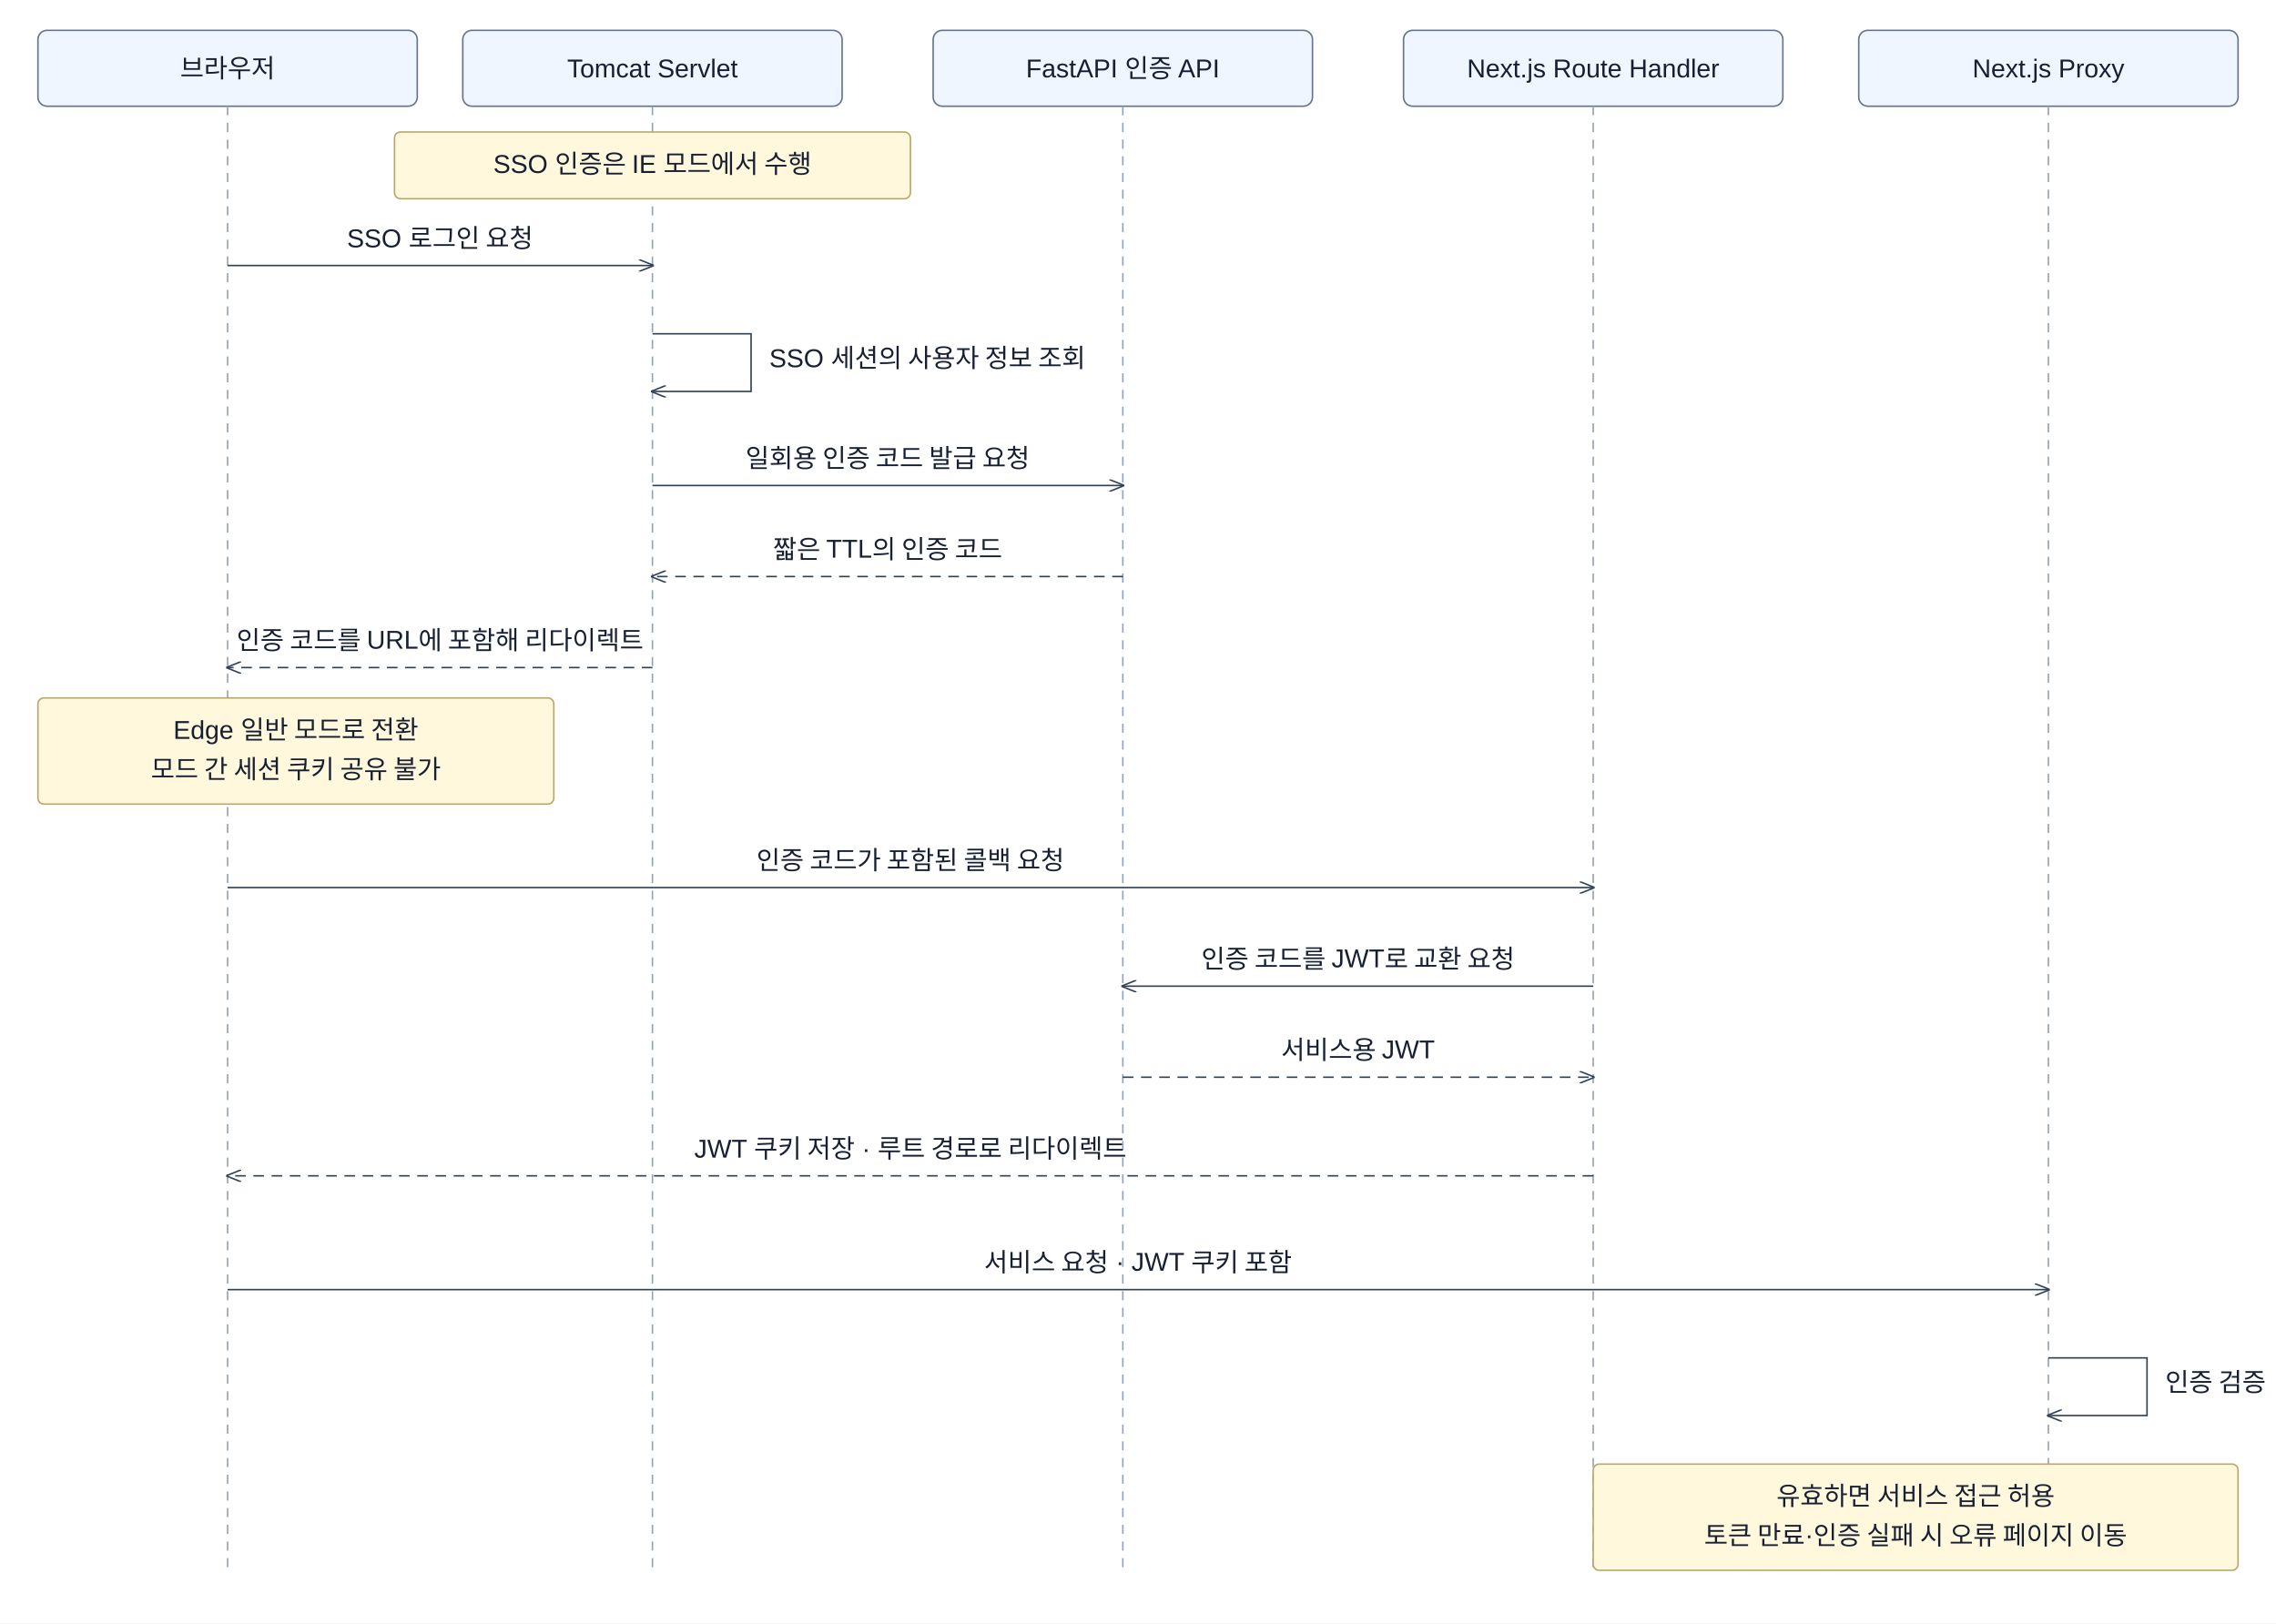
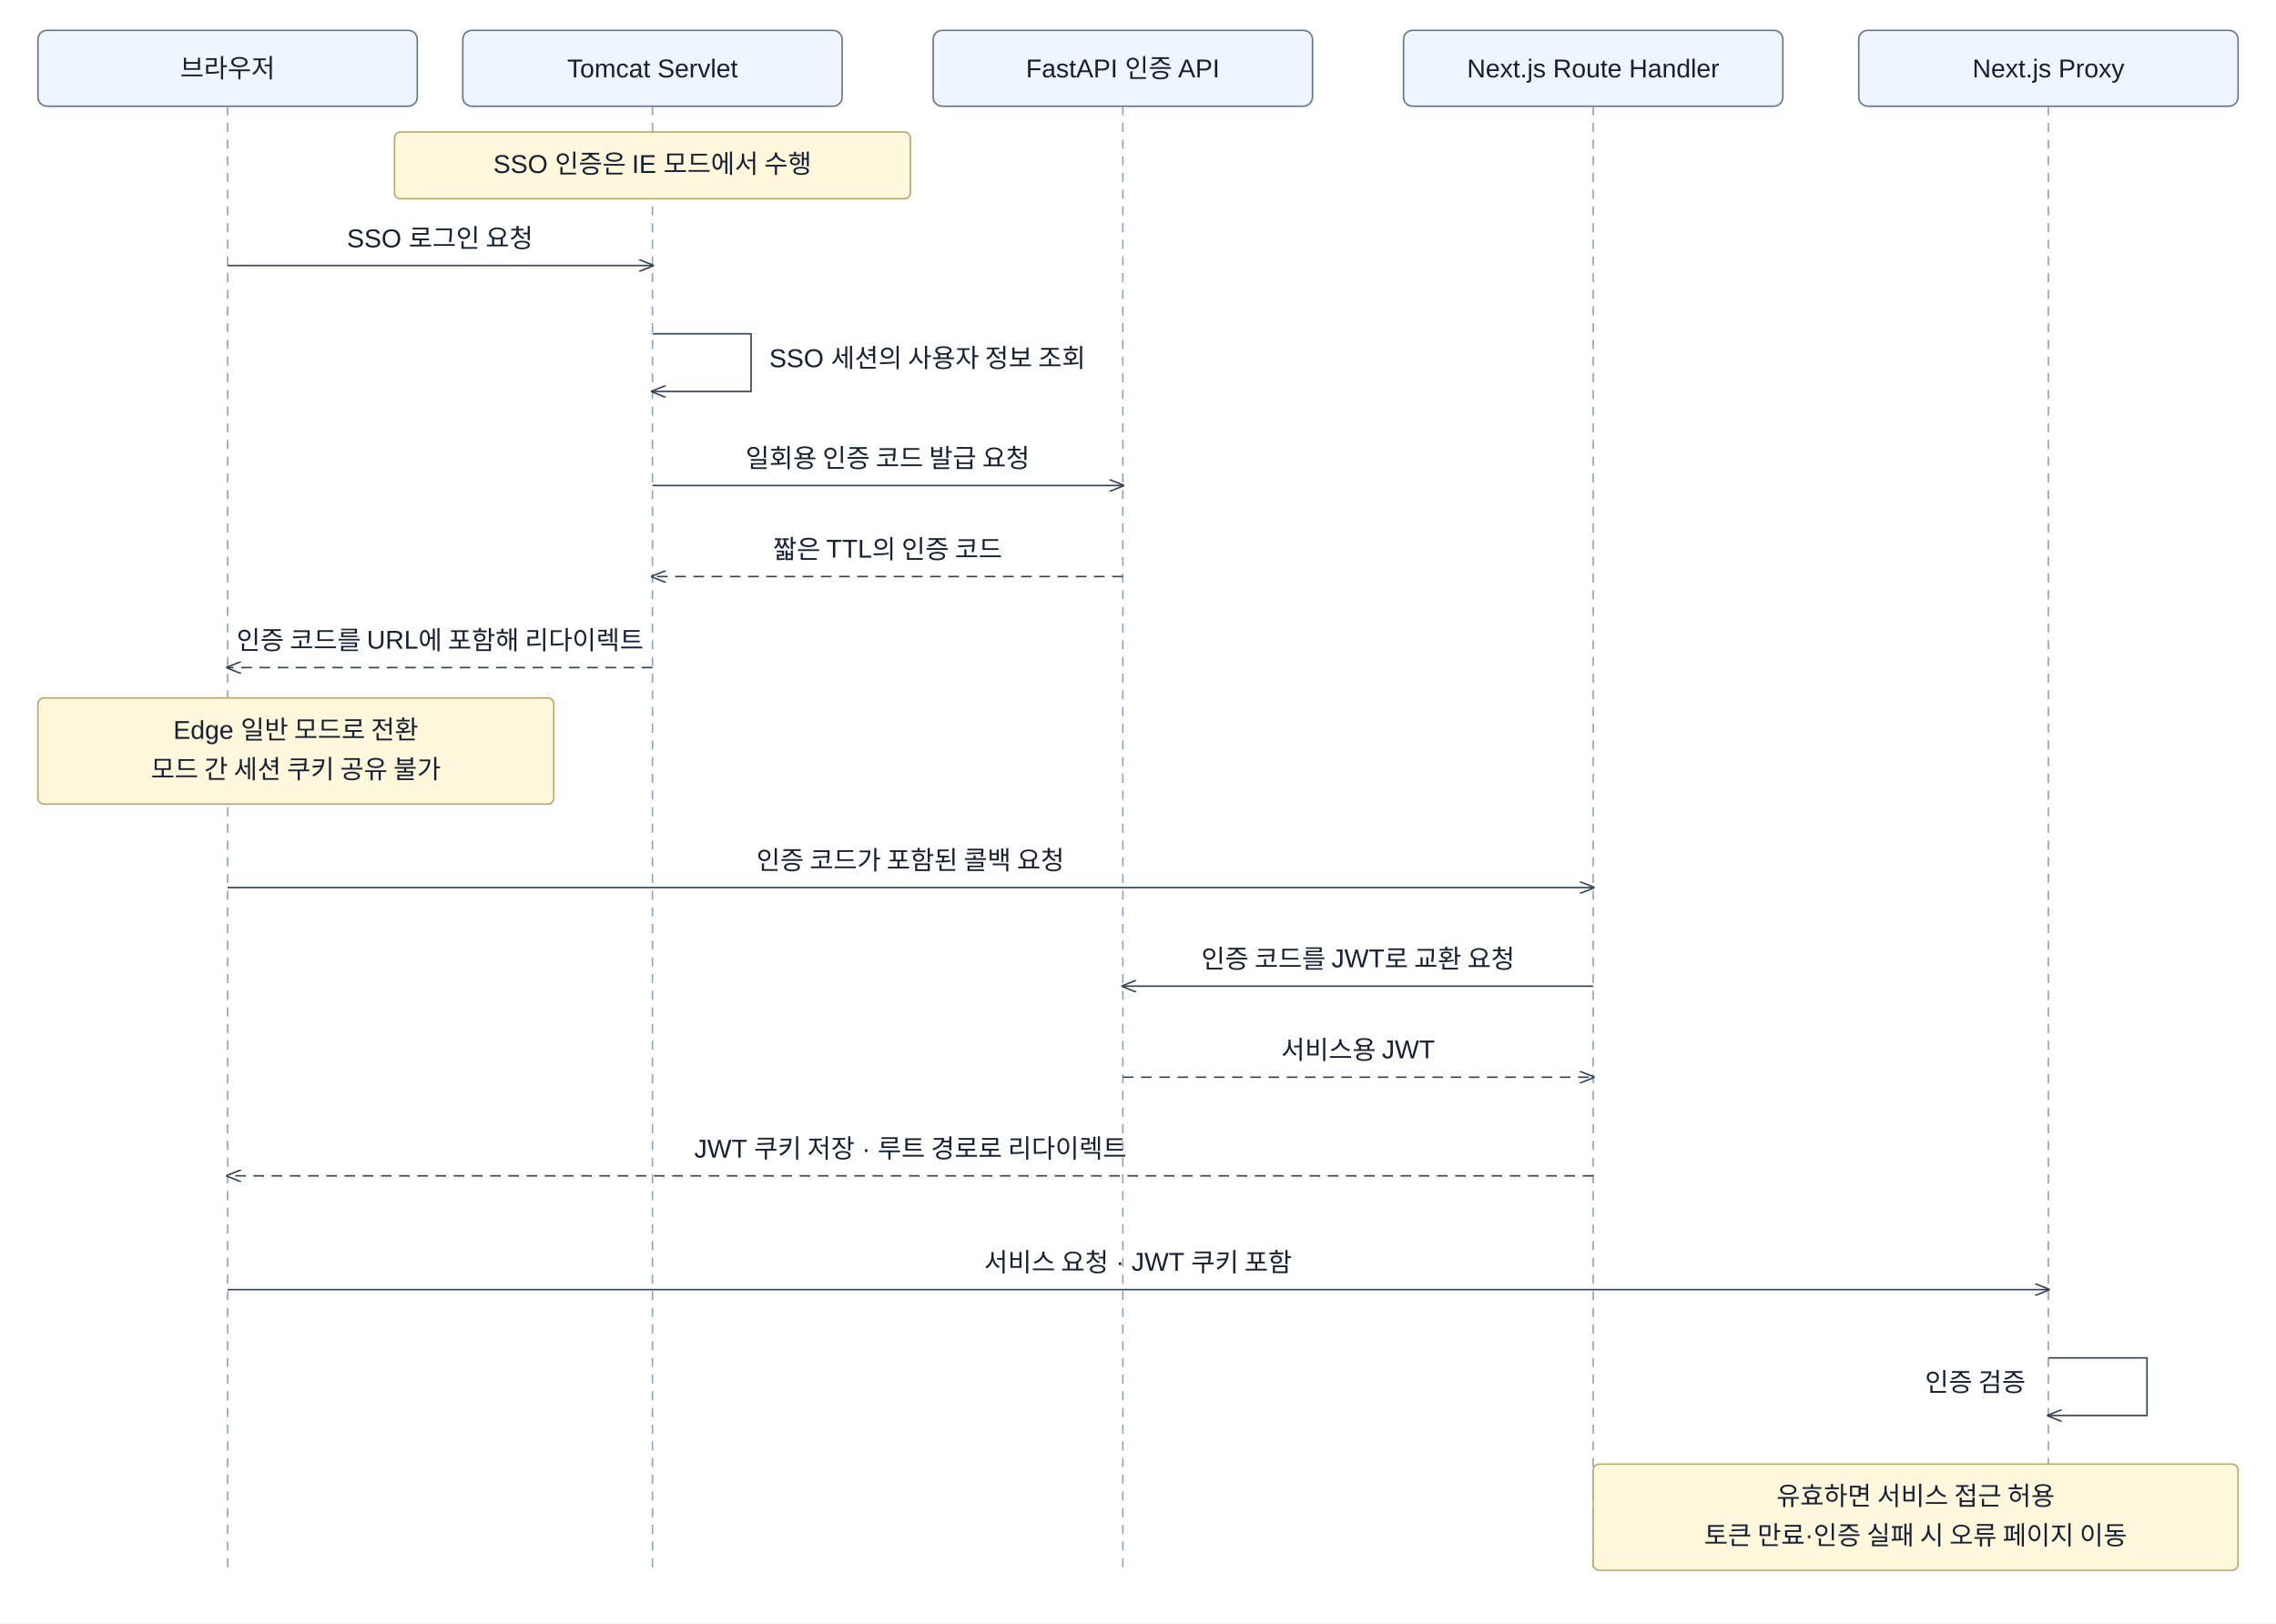
<svg xmlns="http://www.w3.org/2000/svg" viewBox="0 0 1500 1070" role="img" aria-labelledby="title desc">
  <defs>
    <marker id="arrow" markerWidth="10" markerHeight="8" refX="9" refY="4" orient="auto">
      <path d="M0 0 L10 4 L0 8" fill="none" stroke="#334155" />
    </marker>
  </defs>
  <rect width="1500" height="1070" fill="white" />
  <g font-family="Arial, sans-serif" font-size="17" fill="#172033">
    <rect x="25" y="20" width="250" height="50" rx="6" fill="#eff6ff" stroke="#64748b" />
    <text x="150" y="51" text-anchor="middle">브라우저</text>
    <path d="M150 70 V1035" stroke="#94a3b8" stroke-dasharray="6 5" />
    <rect x="305" y="20" width="250" height="50" rx="6" fill="#eff6ff" stroke="#64748b" />
    <text x="430" y="51" text-anchor="middle">Tomcat Servlet</text>
    <path d="M430 70 V1035" stroke="#94a3b8" stroke-dasharray="6 5" />
    <rect x="615" y="20" width="250" height="50" rx="6" fill="#eff6ff" stroke="#64748b" />
    <text x="740" y="51" text-anchor="middle">FastAPI 인증 API</text>
    <path d="M740 70 V1035" stroke="#94a3b8" stroke-dasharray="6 5" />
    <rect x="925" y="20" width="250" height="50" rx="6" fill="#eff6ff" stroke="#64748b" />
    <text x="1050" y="51" text-anchor="middle">Next.js Route Handler</text>
    <path d="M1050 70 V1035" stroke="#94a3b8" stroke-dasharray="6 5" />
    <rect x="1225" y="20" width="250" height="50" rx="6" fill="#eff6ff" stroke="#64748b" />
    <text x="1350" y="51" text-anchor="middle">Next.js Proxy</text>
    <path d="M1350 70 V1035" stroke="#94a3b8" stroke-dasharray="6 5" />
    <rect x="260" y="87" width="340" height="44" rx="4" fill="#fff8dc" stroke="#b8a76b" />
    <text x="430" y="114" text-anchor="middle">SSO 인증은 IE 모드에서 수행</text>
    <path d="M150 175 H430" stroke="#334155" marker-end="url(#arrow)" />
    <text x="290.0" y="163" text-anchor="middle">SSO 로그인 요청</text>
    <path d="M430 220 h65 v38 h-65" fill="none" stroke="#334155" marker-end="url(#arrow)" />
    <text x="507" y="242">SSO 세션의 사용자 정보 조회</text>
    <path d="M430 320 H740" stroke="#334155" marker-end="url(#arrow)" />
    <text x="585.0" y="308" text-anchor="middle">일회용 인증 코드 발급 요청</text>
    <path d="M740 380 H430" stroke="#334155" stroke-dasharray="7 5" marker-end="url(#arrow)" />
    <text x="585.0" y="368" text-anchor="middle">짧은 TTL의 인증 코드</text>
    <path d="M430 440 H150" stroke="#334155" stroke-dasharray="7 5" marker-end="url(#arrow)" />
    <text x="290.0" y="428" text-anchor="middle">인증 코드를 URL에 포함해 리다이렉트</text>
    <rect x="25" y="460" width="340" height="70" rx="4" fill="#fff8dc" stroke="#b8a76b" />
    <text x="195.0" y="487" text-anchor="middle">Edge 일반 모드로 전환</text>
    <text x="195.0" y="513" text-anchor="middle">모드 간 세션 쿠키 공유 불가</text>
    <path d="M150 585 H1050" stroke="#334155" marker-end="url(#arrow)" />
    <text x="600.0" y="573" text-anchor="middle">인증 코드가 포함된 콜백 요청</text>
    <path d="M1050 650 H740" stroke="#334155" marker-end="url(#arrow)" />
    <text x="895.0" y="638" text-anchor="middle">인증 코드를 JWT로 교환 요청</text>
    <path d="M740 710 H1050" stroke="#334155" stroke-dasharray="7 5" marker-end="url(#arrow)" />
    <text x="895.0" y="698" text-anchor="middle">서비스용 JWT</text>
    <path d="M1050 775 H150" stroke="#334155" stroke-dasharray="7 5" marker-end="url(#arrow)" />
    <text x="600.0" y="763" text-anchor="middle">JWT 쿠키 저장 · 루트 경로로 리다이렉트</text>
    <path d="M150 850 H1350" stroke="#334155" marker-end="url(#arrow)" />
    <text x="750.0" y="838" text-anchor="middle">서비스 요청 · JWT 쿠키 포함</text>
    <path d="M1350 895 h65 v38 h-65" fill="none" stroke="#334155" marker-end="url(#arrow)" />
-     <text x="1427" y="917">인증 검증</text>
+     <text x="1335" y="917" text-anchor="end">인증 검증</text>
    <rect x="1050" y="965" width="425" height="70" rx="4" fill="#fff8dc" stroke="#b8a76b" />
    <text x="1262.5" y="992" text-anchor="middle">유효하면 서비스 접근 허용</text>
    <text x="1262.5" y="1018" text-anchor="middle">토큰 만료·인증 실패 시 오류 페이지 이동</text>
  </g>
</svg>
